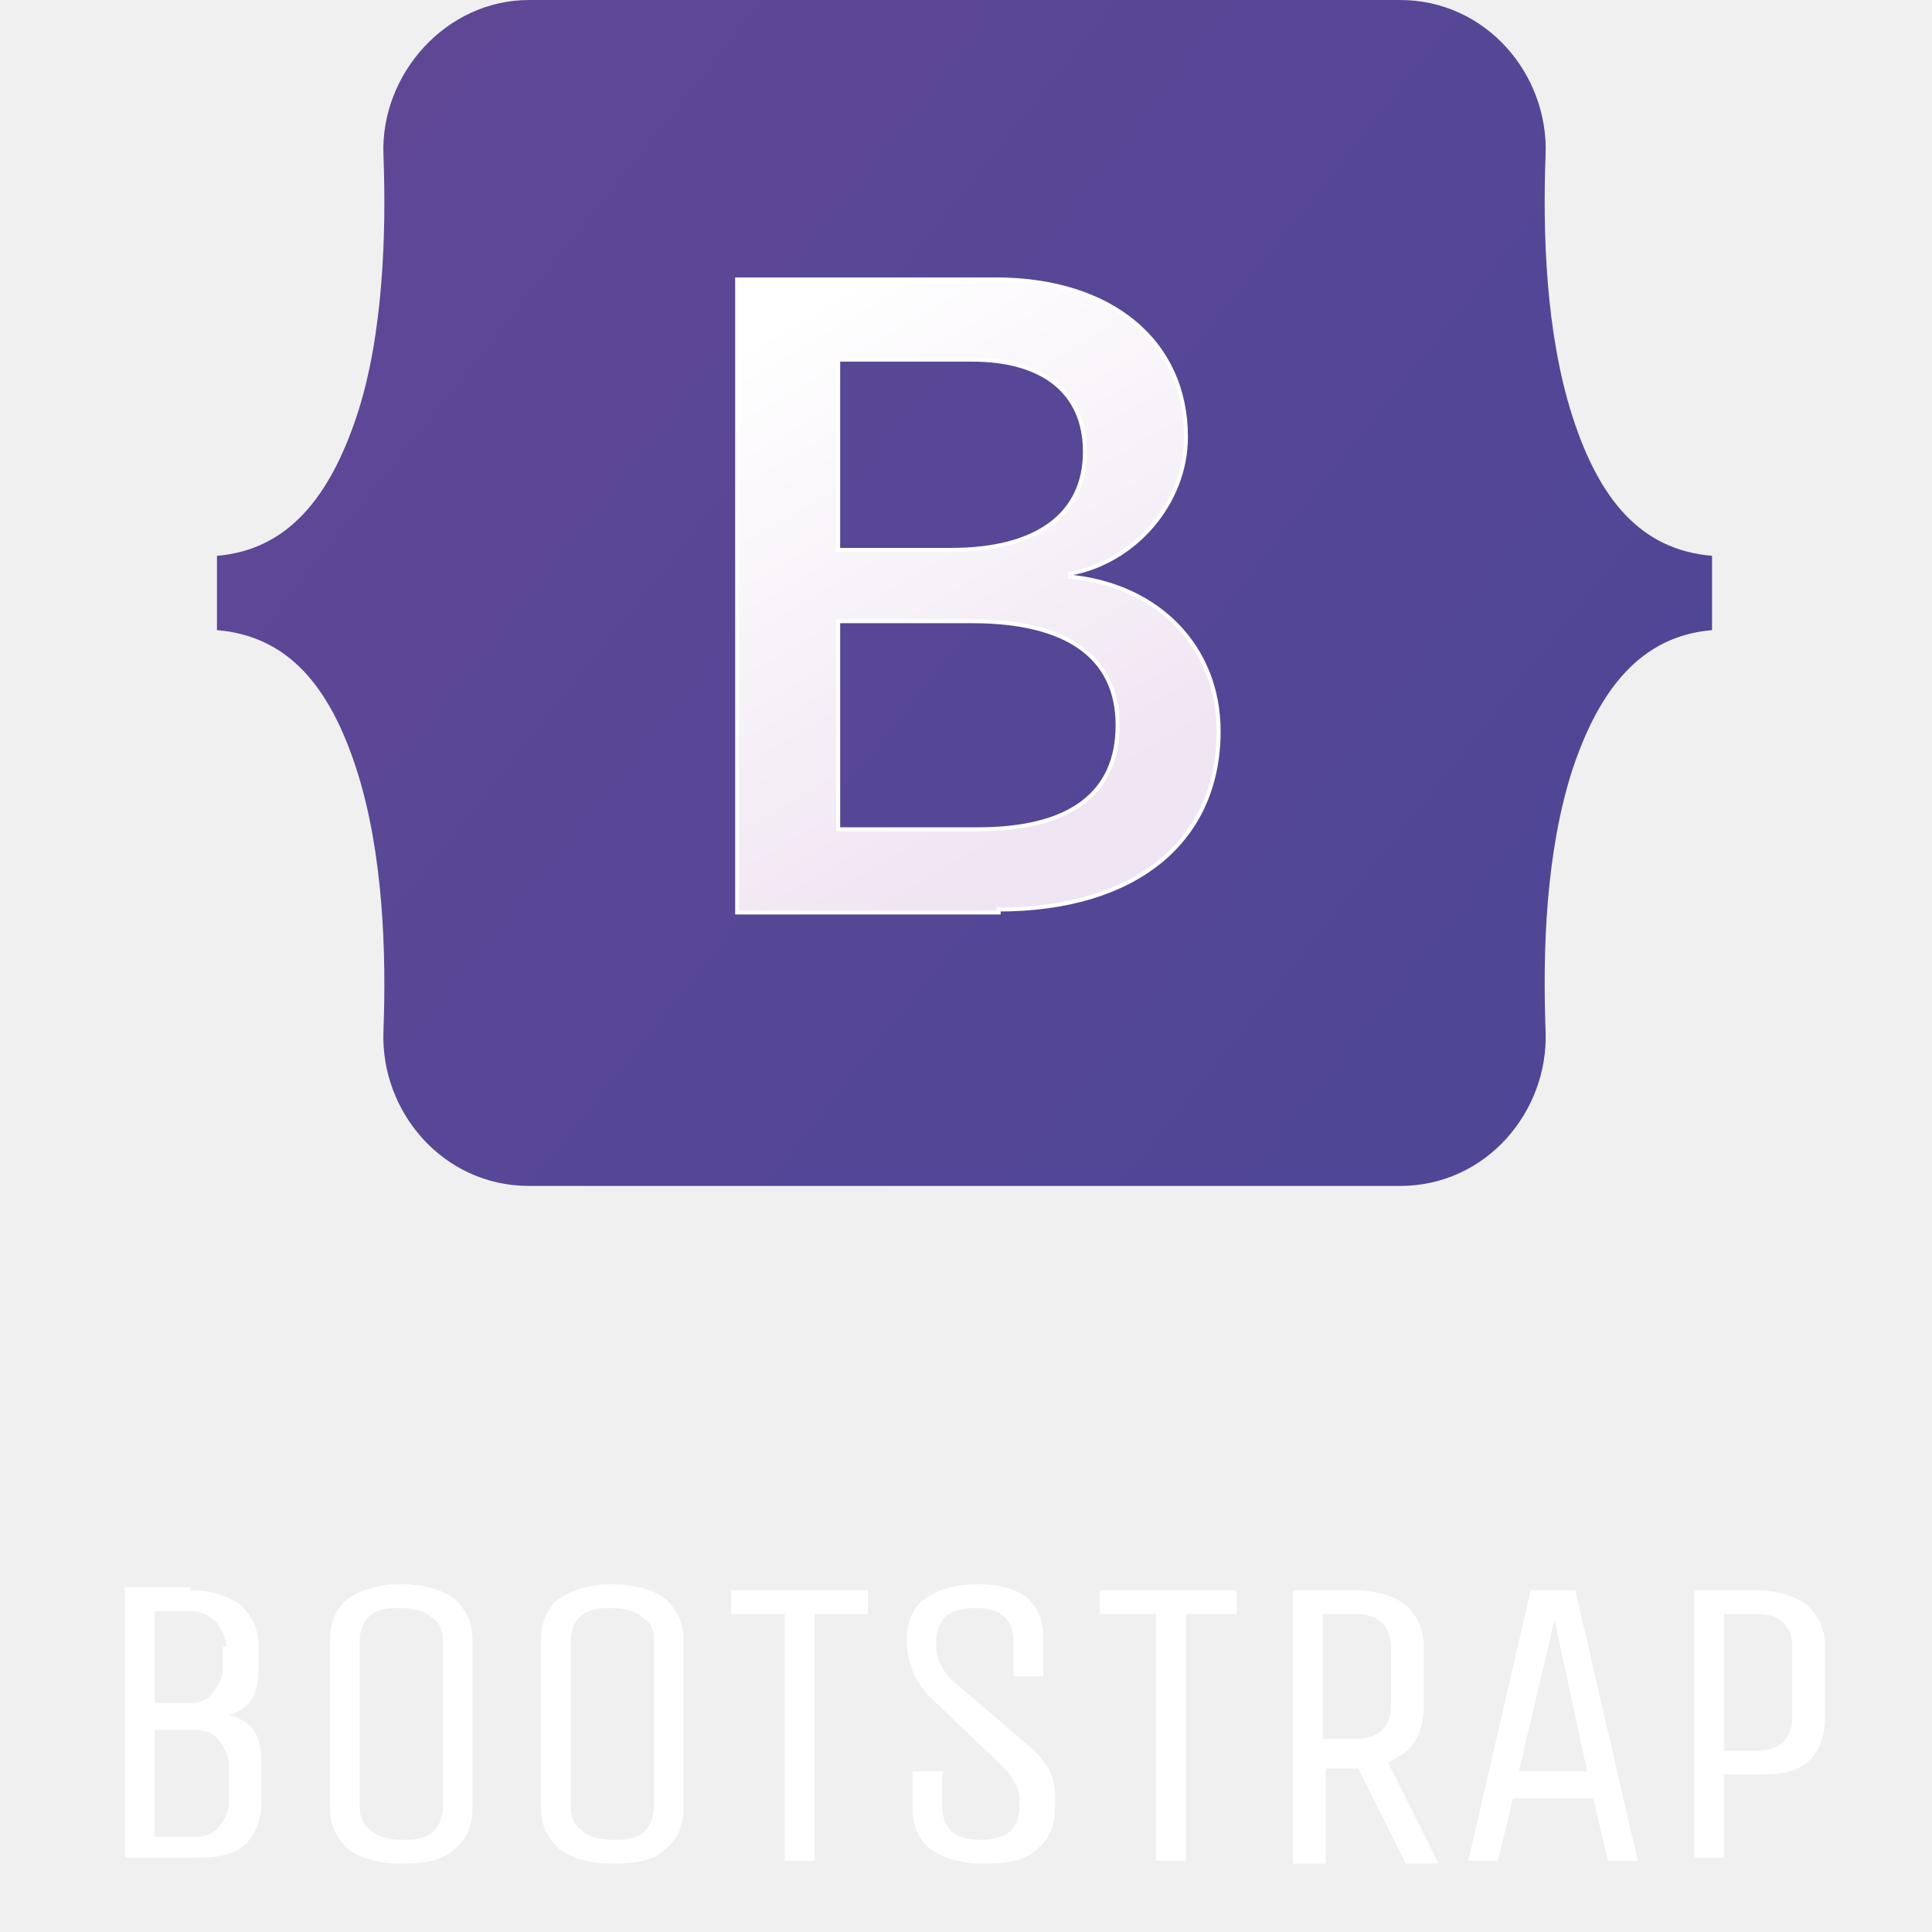
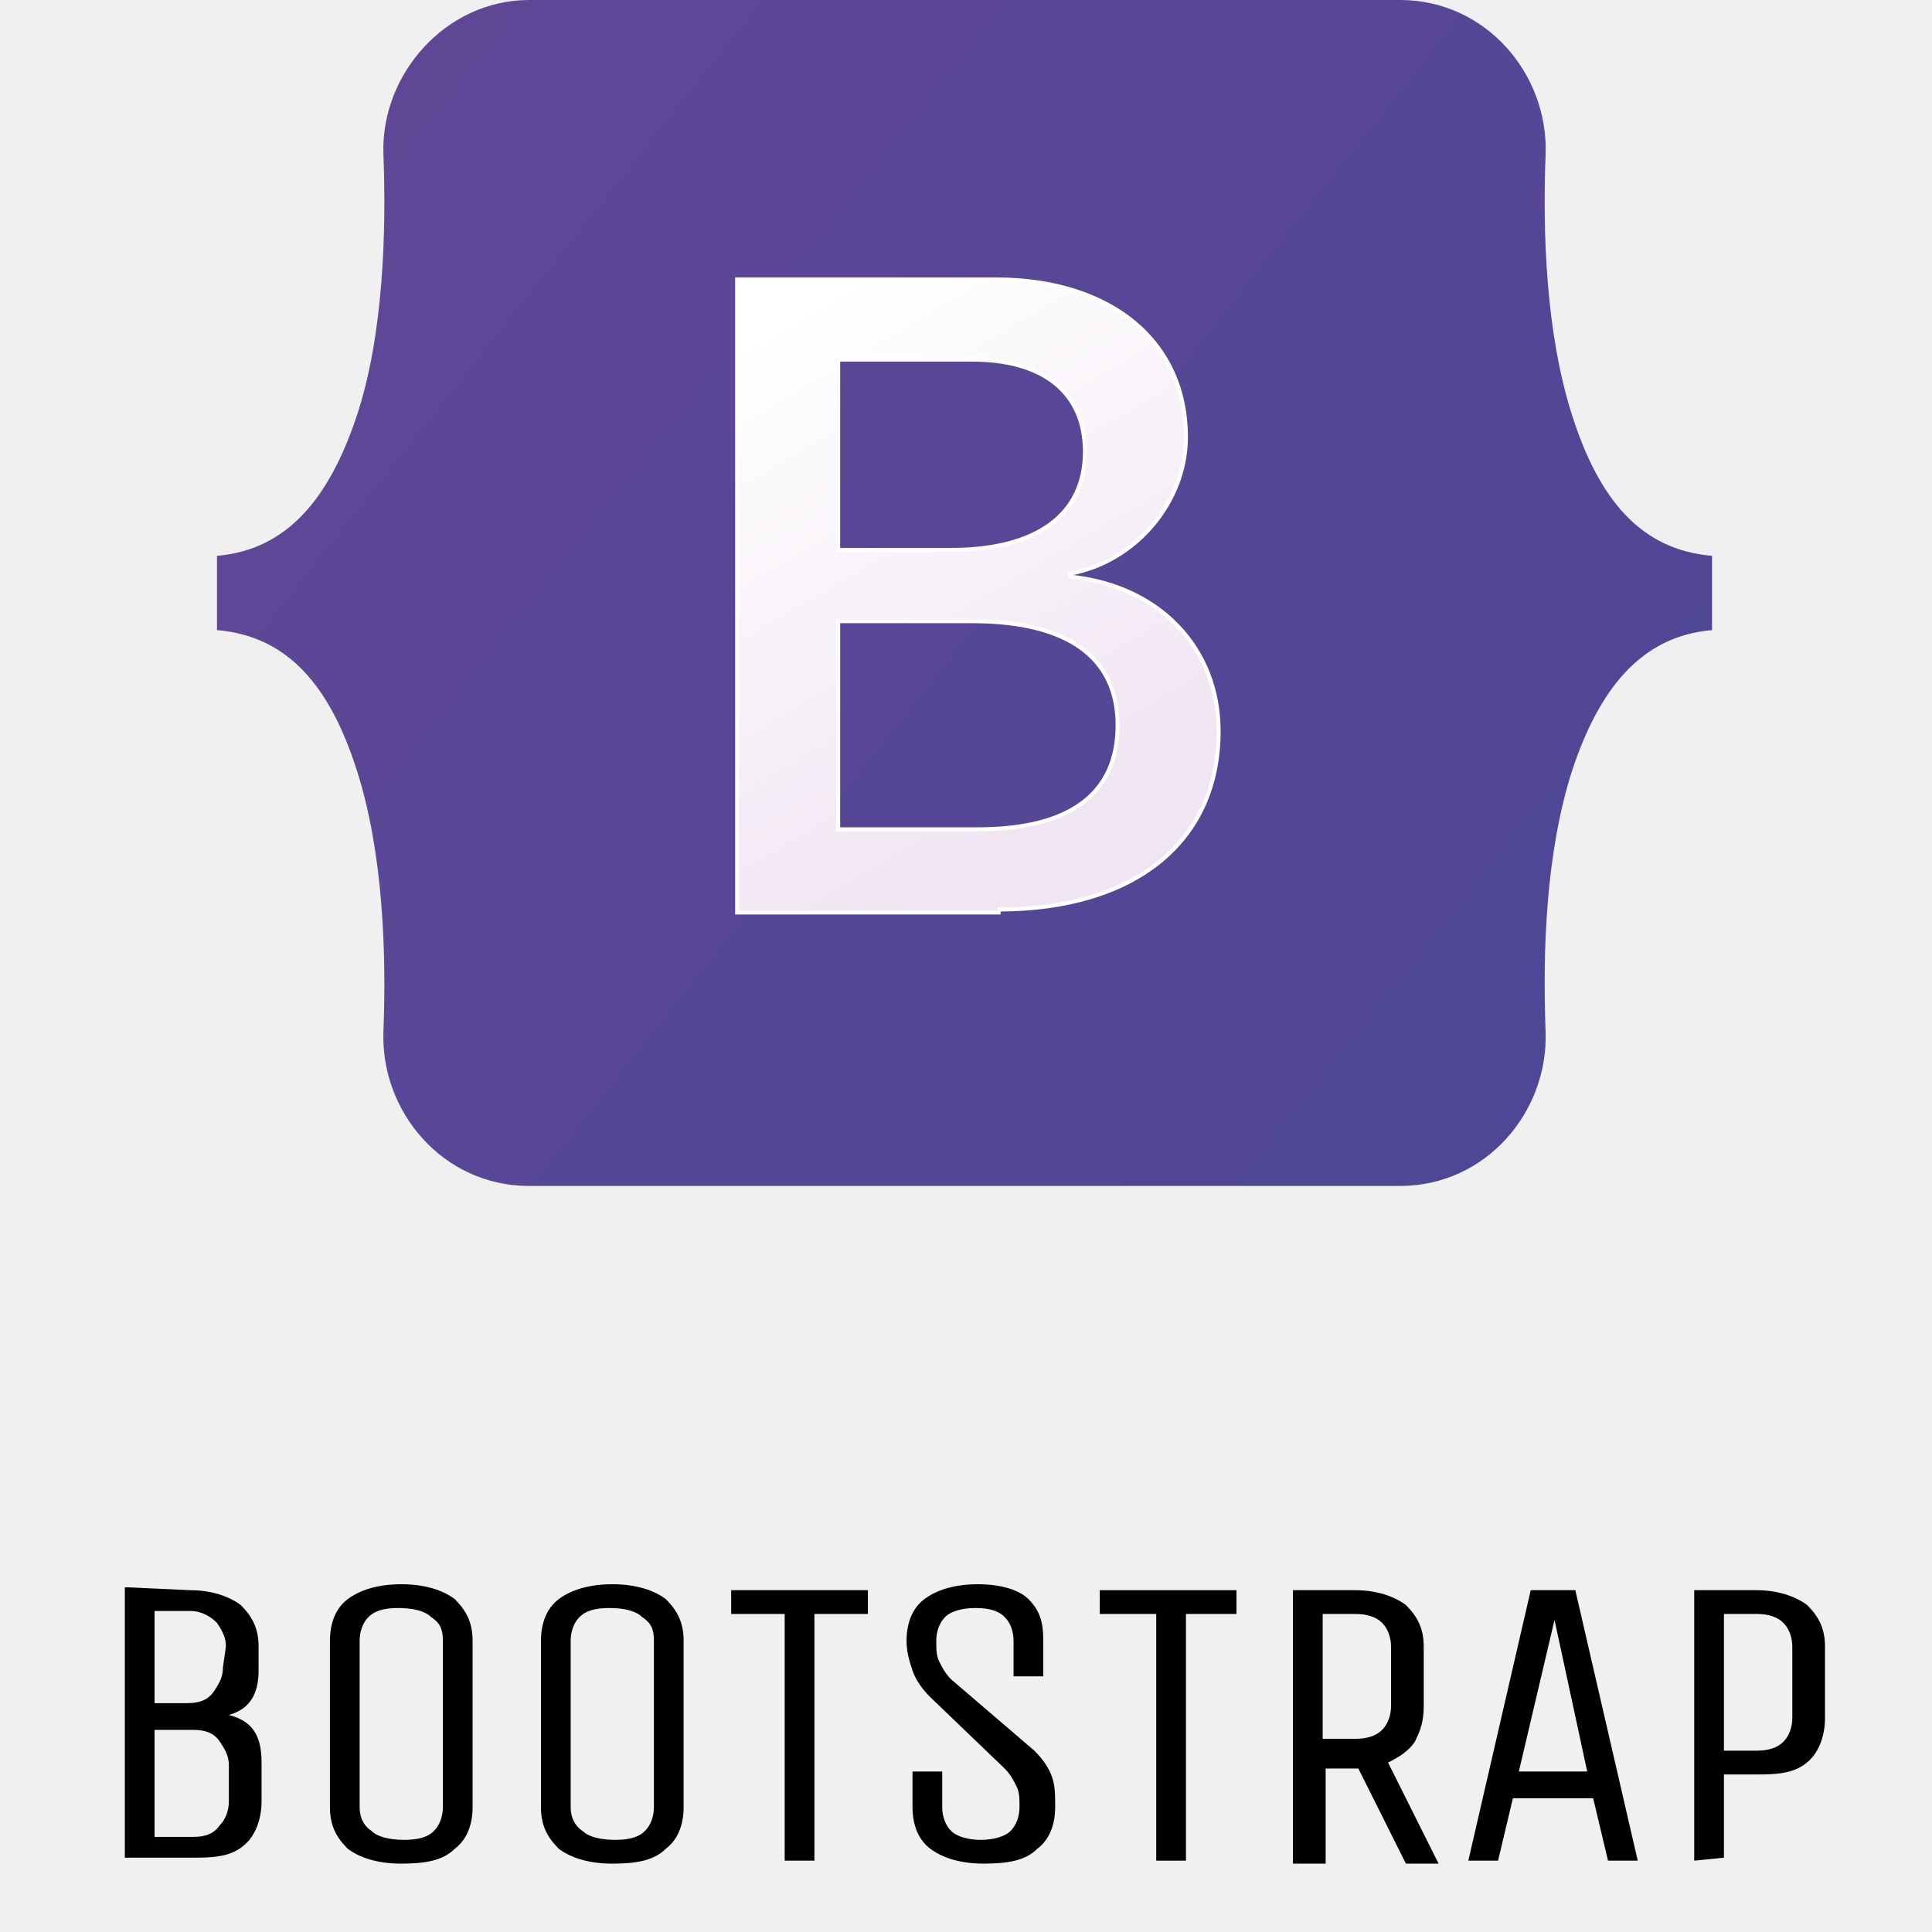
<svg xmlns="http://www.w3.org/2000/svg" version="1.1" id="Layer_1" x="0px" y="0px" viewBox="0 0 65 65" style="enable-background:new 0 0 65 65;" xml:space="preserve">
  <style type="text/css">
- 	.st0{fill:#FFFFFF;}
- 	.st1{fill:url(#SVGID_1_);}
- 	.st2{fill:url(#SVGID_00000072246461093698248310000012958908464847715987_);stroke:#FFFFFF;stroke-width:0.133;}
+ 	.st0{fill:url(#SVGID_1_);}
+ 	.st1{fill:url(#SVGID_00000067951061498225878870000017607562006970149507_);stroke:#FFFFFF;stroke-width:0.133;}
</style>
  <g>
-     <path class="st0" d="M6.4,53.5c0.7,0,1.3,0.2,1.7,0.5c0.4,0.4,0.6,0.8,0.6,1.4v0.8c0,0.8-0.3,1.3-1,1.5c0.8,0.2,1.1,0.7,1.1,1.6   v1.3c0,0.6-0.2,1.1-0.5,1.4c-0.4,0.4-0.9,0.5-1.7,0.5H4.2v-9.1H6.4z M7.6,55.4c0-0.3-0.1-0.5-0.3-0.8c-0.2-0.2-0.5-0.4-0.9-0.4H5.2   v3.1h1.1c0.4,0,0.7-0.1,0.9-0.4c0.2-0.3,0.3-0.5,0.3-0.8V55.4z M7.7,59.4c0-0.3-0.1-0.5-0.3-0.8s-0.5-0.4-0.9-0.4H5.2v3.6h1.3   c0.4,0,0.7-0.1,0.9-0.4c0.2-0.2,0.3-0.5,0.3-0.8V59.4z" />
-     <path class="st0" d="M15.9,60.8c0,0.6-0.2,1.1-0.6,1.4c-0.4,0.4-1,0.5-1.8,0.5s-1.4-0.2-1.8-0.5c-0.4-0.4-0.6-0.8-0.6-1.4v-5.6   c0-0.6,0.2-1.1,0.6-1.4c0.4-0.3,1-0.5,1.8-0.5c0.8,0,1.4,0.2,1.8,0.5c0.4,0.4,0.6,0.8,0.6,1.4V60.8z M14.9,55.2   c0-0.4-0.1-0.6-0.4-0.8c-0.2-0.2-0.6-0.3-1.1-0.3c-0.5,0-0.8,0.1-1,0.3c-0.2,0.2-0.3,0.5-0.3,0.8v5.6c0,0.3,0.1,0.6,0.4,0.8   c0.2,0.2,0.6,0.3,1.1,0.3c0.5,0,0.8-0.1,1-0.3c0.2-0.2,0.3-0.5,0.3-0.8V55.2z" />
-     <path class="st0" d="M23,60.8c0,0.6-0.2,1.1-0.6,1.4c-0.4,0.4-1,0.5-1.8,0.5s-1.4-0.2-1.8-0.5c-0.4-0.4-0.6-0.8-0.6-1.4v-5.6   c0-0.6,0.2-1.1,0.6-1.4c0.4-0.3,1-0.5,1.8-0.5c0.8,0,1.4,0.2,1.8,0.5c0.4,0.4,0.6,0.8,0.6,1.4V60.8z M22,55.2   c0-0.4-0.1-0.6-0.4-0.8c-0.2-0.2-0.6-0.3-1.1-0.3c-0.5,0-0.8,0.1-1,0.3c-0.2,0.2-0.3,0.5-0.3,0.8v5.6c0,0.3,0.1,0.6,0.4,0.8   c0.2,0.2,0.6,0.3,1.1,0.3c0.5,0,0.8-0.1,1-0.3c0.2-0.2,0.3-0.5,0.3-0.8V55.2z" />
-     <path class="st0" d="M29.2,54.3h-1.8v8.3h-1v-8.3h-1.8v-0.8h4.6V54.3z" />
-     <path class="st0" d="M34.8,58.9c0.3,0.3,0.5,0.6,0.6,0.9c0.1,0.3,0.1,0.6,0.1,1c0,0.6-0.2,1.1-0.6,1.4c-0.4,0.4-1,0.5-1.8,0.5   c-0.8,0-1.4-0.2-1.8-0.5s-0.6-0.8-0.6-1.4v-1.2h1v1.2c0,0.3,0.1,0.6,0.3,0.8c0.2,0.2,0.6,0.3,1,0.3s0.8-0.1,1-0.3   c0.2-0.2,0.3-0.5,0.3-0.8c0-0.3,0-0.5-0.1-0.7c-0.1-0.2-0.2-0.4-0.4-0.6l-2.5-2.4c-0.3-0.3-0.5-0.6-0.6-0.9c-0.1-0.3-0.2-0.6-0.2-1   c0-0.6,0.2-1.1,0.6-1.4c0.4-0.3,1-0.5,1.8-0.5c0.8,0,1.4,0.2,1.7,0.5c0.4,0.4,0.5,0.8,0.5,1.4v1.2h-1v-1.2c0-0.3-0.1-0.6-0.3-0.8   c-0.2-0.2-0.5-0.3-1-0.3c-0.4,0-0.8,0.1-1,0.3c-0.2,0.2-0.3,0.5-0.3,0.8c0,0.3,0,0.5,0.1,0.7c0.1,0.2,0.2,0.4,0.4,0.6L34.8,58.9z" />
-     <path class="st0" d="M41.7,54.3h-1.8v8.3h-1v-8.3H37v-0.8h4.6V54.3z" />
-     <path class="st0" d="M43.5,62.6v-9.1h2.1c0.7,0,1.3,0.2,1.7,0.5c0.4,0.4,0.6,0.8,0.6,1.4v2c0,0.5-0.1,0.8-0.3,1.2   c-0.2,0.3-0.5,0.5-0.9,0.7l1.7,3.4h-1.1l-1.6-3.2h-1.1v3.2H43.5z M46.8,55.4c0-0.3-0.1-0.6-0.3-0.8s-0.5-0.3-0.9-0.3h-1.1v4.2h1.1   c0.4,0,0.7-0.1,0.9-0.3c0.2-0.2,0.3-0.5,0.3-0.8V55.4z" />
-     <path class="st0" d="M53,53.5l2.1,9.1h-1l-0.5-2.1h-2.7l-0.5,2.1h-1l2.1-9.1H53z M51.1,59.6h2.3l-1.1-5.1L51.1,59.6z" />
-     <path class="st0" d="M57,62.6v-9.1h2.1c0.7,0,1.3,0.2,1.7,0.5c0.4,0.4,0.6,0.8,0.6,1.4v2.4c0,0.6-0.2,1.1-0.5,1.4   c-0.4,0.4-0.9,0.5-1.7,0.5H58v2.8H57z M60.3,55.4c0-0.3-0.1-0.6-0.3-0.8s-0.5-0.3-0.9-0.3H58v4.6h1.1c0.4,0,0.7-0.1,0.9-0.3   c0.2-0.2,0.3-0.5,0.3-0.8V55.4z" />
+     <path d="M6.4,53.5c0.7,0,1.3,0.2,1.7,0.5c0.4,0.4,0.6,0.8,0.6,1.4v0.8c0,0.8-0.3,1.3-1,1.5c0.8,0.2,1.1,0.7,1.1,1.6v1.3   c0,0.6-0.2,1.1-0.5,1.4c-0.4,0.4-0.9,0.5-1.7,0.5H4.2v-9.1L6.4,53.5L6.4,53.5z M7.6,55.4c0-0.3-0.1-0.5-0.3-0.8   c-0.2-0.2-0.5-0.4-0.9-0.4H5.2v3.1h1.1c0.4,0,0.7-0.1,0.9-0.4c0.2-0.3,0.3-0.5,0.3-0.8L7.6,55.4L7.6,55.4z M7.7,59.4   c0-0.3-0.1-0.5-0.3-0.8s-0.5-0.4-0.9-0.4H5.2v3.6h1.3c0.4,0,0.7-0.1,0.9-0.4c0.2-0.2,0.3-0.5,0.3-0.8C7.7,60.6,7.7,59.4,7.7,59.4z" />
+     <path d="M15.9,60.8c0,0.6-0.2,1.1-0.6,1.4c-0.4,0.4-1,0.5-1.8,0.5s-1.4-0.2-1.8-0.5c-0.4-0.4-0.6-0.8-0.6-1.4v-5.6   c0-0.6,0.2-1.1,0.6-1.4c0.4-0.3,1-0.5,1.8-0.5s1.4,0.2,1.8,0.5c0.4,0.4,0.6,0.8,0.6,1.4V60.8z M14.9,55.2c0-0.4-0.1-0.6-0.4-0.8   c-0.2-0.2-0.6-0.3-1.1-0.3s-0.8,0.1-1,0.3s-0.3,0.5-0.3,0.8v5.6c0,0.3,0.1,0.6,0.4,0.8c0.2,0.2,0.6,0.3,1.1,0.3s0.8-0.1,1-0.3   s0.3-0.5,0.3-0.8V55.2z" />
+     <path d="M23,60.8c0,0.6-0.2,1.1-0.6,1.4c-0.4,0.4-1,0.5-1.8,0.5s-1.4-0.2-1.8-0.5c-0.4-0.4-0.6-0.8-0.6-1.4v-5.6   c0-0.6,0.2-1.1,0.6-1.4c0.4-0.3,1-0.5,1.8-0.5s1.4,0.2,1.8,0.5c0.4,0.4,0.6,0.8,0.6,1.4V60.8z M22,55.2c0-0.4-0.1-0.6-0.4-0.8   c-0.2-0.2-0.6-0.3-1.1-0.3s-0.8,0.1-1,0.3s-0.3,0.5-0.3,0.8v5.6c0,0.3,0.1,0.6,0.4,0.8c0.2,0.2,0.6,0.3,1.1,0.3s0.8-0.1,1-0.3   s0.3-0.5,0.3-0.8V55.2z" />
+     <path d="M29.2,54.3h-1.8v8.3h-1v-8.3h-1.8v-0.8h4.6C29.2,53.5,29.2,54.3,29.2,54.3z" />
+     <path d="M34.8,58.9c0.3,0.3,0.5,0.6,0.6,0.9c0.1,0.3,0.1,0.6,0.1,1c0,0.6-0.2,1.1-0.6,1.4c-0.4,0.4-1,0.5-1.8,0.5s-1.4-0.2-1.8-0.5   s-0.6-0.8-0.6-1.4v-1.2h1v1.2c0,0.3,0.1,0.6,0.3,0.8s0.6,0.3,1,0.3s0.8-0.1,1-0.3s0.3-0.5,0.3-0.8s0-0.5-0.1-0.7s-0.2-0.4-0.4-0.6   l-2.5-2.4c-0.3-0.3-0.5-0.6-0.6-0.9c-0.1-0.3-0.2-0.6-0.2-1c0-0.6,0.2-1.1,0.6-1.4c0.4-0.3,1-0.5,1.8-0.5s1.4,0.2,1.7,0.5   c0.4,0.4,0.5,0.8,0.5,1.4v1.2h-1v-1.2c0-0.3-0.1-0.6-0.3-0.8s-0.5-0.3-1-0.3c-0.4,0-0.8,0.1-1,0.3s-0.3,0.5-0.3,0.8s0,0.5,0.1,0.7   s0.2,0.4,0.4,0.6L34.8,58.9z" />
+     <path d="M41.7,54.3h-1.8v8.3h-1v-8.3H37v-0.8h4.6v0.8H41.7z" />
+     <path d="M43.5,62.6v-9.1h2.1c0.7,0,1.3,0.2,1.7,0.5c0.4,0.4,0.6,0.8,0.6,1.4v2c0,0.5-0.1,0.8-0.3,1.2c-0.2,0.3-0.5,0.5-0.9,0.7   l1.7,3.4h-1.1l-1.6-3.2h-1.1v3.2h-1.1V62.6z M46.8,55.4c0-0.3-0.1-0.6-0.3-0.8s-0.5-0.3-0.9-0.3h-1.1v4.2h1.1   c0.4,0,0.7-0.1,0.9-0.3s0.3-0.5,0.3-0.8V55.4z" />
+     <path d="M53,53.5l2.1,9.1h-1l-0.5-2.1h-2.7l-0.5,2.1h-1l2.1-9.1H53z M51.1,59.6h2.3l-1.1-5.1L51.1,59.6z" />
+     <path d="M57,62.6v-9.1h2.1c0.7,0,1.3,0.2,1.7,0.5c0.4,0.4,0.6,0.8,0.6,1.4v2.4c0,0.6-0.2,1.1-0.5,1.4c-0.4,0.4-0.9,0.5-1.7,0.5H58   v2.8L57,62.6L57,62.6z M60.3,55.4c0-0.3-0.1-0.6-0.3-0.8s-0.5-0.3-0.9-0.3H58v4.6h1.1c0.4,0,0.7-0.1,0.9-0.3s0.3-0.5,0.3-0.8V55.4z   " />
  </g>
  <g>
-     <linearGradient id="SVGID_1_" gradientUnits="userSpaceOnUse" x1="335.418" y1="-405.433" x2="379.274" y2="-370.62" gradientTransform="matrix(1 0 0 1 -322.96 409.5219)">
+     <linearGradient id="SVGID_1_" gradientUnits="userSpaceOnUse" x1="335.422" y1="471.328" x2="379.278" y2="436.515" gradientTransform="matrix(1 0 0 -1 -322.96 475.4117)">
      <stop offset="0" style="stop-color:#5F4796" />
      <stop offset="1" style="stop-color:#4D4696" />
    </linearGradient>
-     <path class="st1" d="M12.9,5.2C12.8,2.5,15,0,17.8,0h29.3c2.9,0,5,2.5,4.9,5.2c-0.1,2.6,0,6,0.9,8.8s2.3,4.5,4.7,4.7v2.5   c-2.4,0.2-3.8,2-4.7,4.7c-0.9,2.8-1,6.1-0.9,8.8c0.1,2.7-2,5.2-4.9,5.2H17.8c-2.9,0-5-2.5-4.9-5.2c0.1-2.6,0-6-0.9-8.8   s-2.3-4.5-4.7-4.7v-2.5c2.4-0.2,3.8-2,4.7-4.7S13,7.8,12.9,5.2z" />
-     <linearGradient id="SVGID_00000059303761694576405930000011415794518117146762_" gradientUnits="userSpaceOnUse" x1="348.909" y1="-398.513" x2="358.712" y2="-381.935" gradientTransform="matrix(1 0 0 1 -322.96 409.5219)">
+     <path class="st0" d="M12.9,5.2C12.8,2.5,15,0,17.8,0h29.3c2.9,0,5,2.5,4.9,5.2c-0.1,2.6,0,6,0.9,8.8s2.3,4.5,4.7,4.7v2.5   c-2.4,0.2-3.8,2-4.7,4.7c-0.9,2.8-1,6.1-0.9,8.8s-2,5.2-4.9,5.2H17.8c-2.9,0-5-2.5-4.9-5.2c0.1-2.6,0-6-0.9-8.8s-2.3-4.5-4.7-4.7   v-2.5c2.4-0.2,3.8-2,4.7-4.7S13,7.8,12.9,5.2z" />
+     <linearGradient id="SVGID_00000102545481962350451500000017484165294421193404_" gradientUnits="userSpaceOnUse" x1="348.85" y1="464.369" x2="358.654" y2="447.79" gradientTransform="matrix(1 0 0 -1 -322.96 475.4117)">
      <stop offset="0" style="stop-color:#FFFFFF" />
      <stop offset="1" style="stop-color:#F0E5F2" />
    </linearGradient>
-     <path style="fill:url(#SVGID_00000059303761694576405930000011415794518117146762_);stroke:#FFFFFF;stroke-width:0.133;" d="   M33.6,30.6c4.6,0,7.4-2.3,7.4-6c0-2.8-2-4.9-5-5.2v-0.1c2.2-0.4,3.9-2.4,3.9-4.6c0-3.2-2.5-5.3-6.4-5.3h-8.7v21.3H33.6z M28.2,12.1   h4.5c2.4,0,3.8,1.1,3.8,3.1c0,2.1-1.6,3.3-4.5,3.3h-3.8V12.1z M28.2,27.9v-7h4.5c3.2,0,4.9,1.2,4.9,3.5s-1.6,3.5-4.7,3.5H28.2z" />
+     <path style="fill:url(#SVGID_00000102545481962350451500000017484165294421193404_);stroke:#FFFFFF;stroke-width:0.133;" d="   M33.6,30.6c4.6,0,7.4-2.3,7.4-6c0-2.8-2-4.9-5-5.2v-0.1c2.2-0.4,3.9-2.4,3.9-4.6c0-3.2-2.5-5.3-6.4-5.3h-8.7v21.3h8.8V30.6z    M28.2,12.1h4.5c2.4,0,3.8,1.1,3.8,3.1c0,2.1-1.6,3.3-4.5,3.3h-3.8V12.1z M28.2,27.9v-7h4.5c3.2,0,4.9,1.2,4.9,3.5   s-1.6,3.5-4.7,3.5H28.2z" />
  </g>
</svg>
